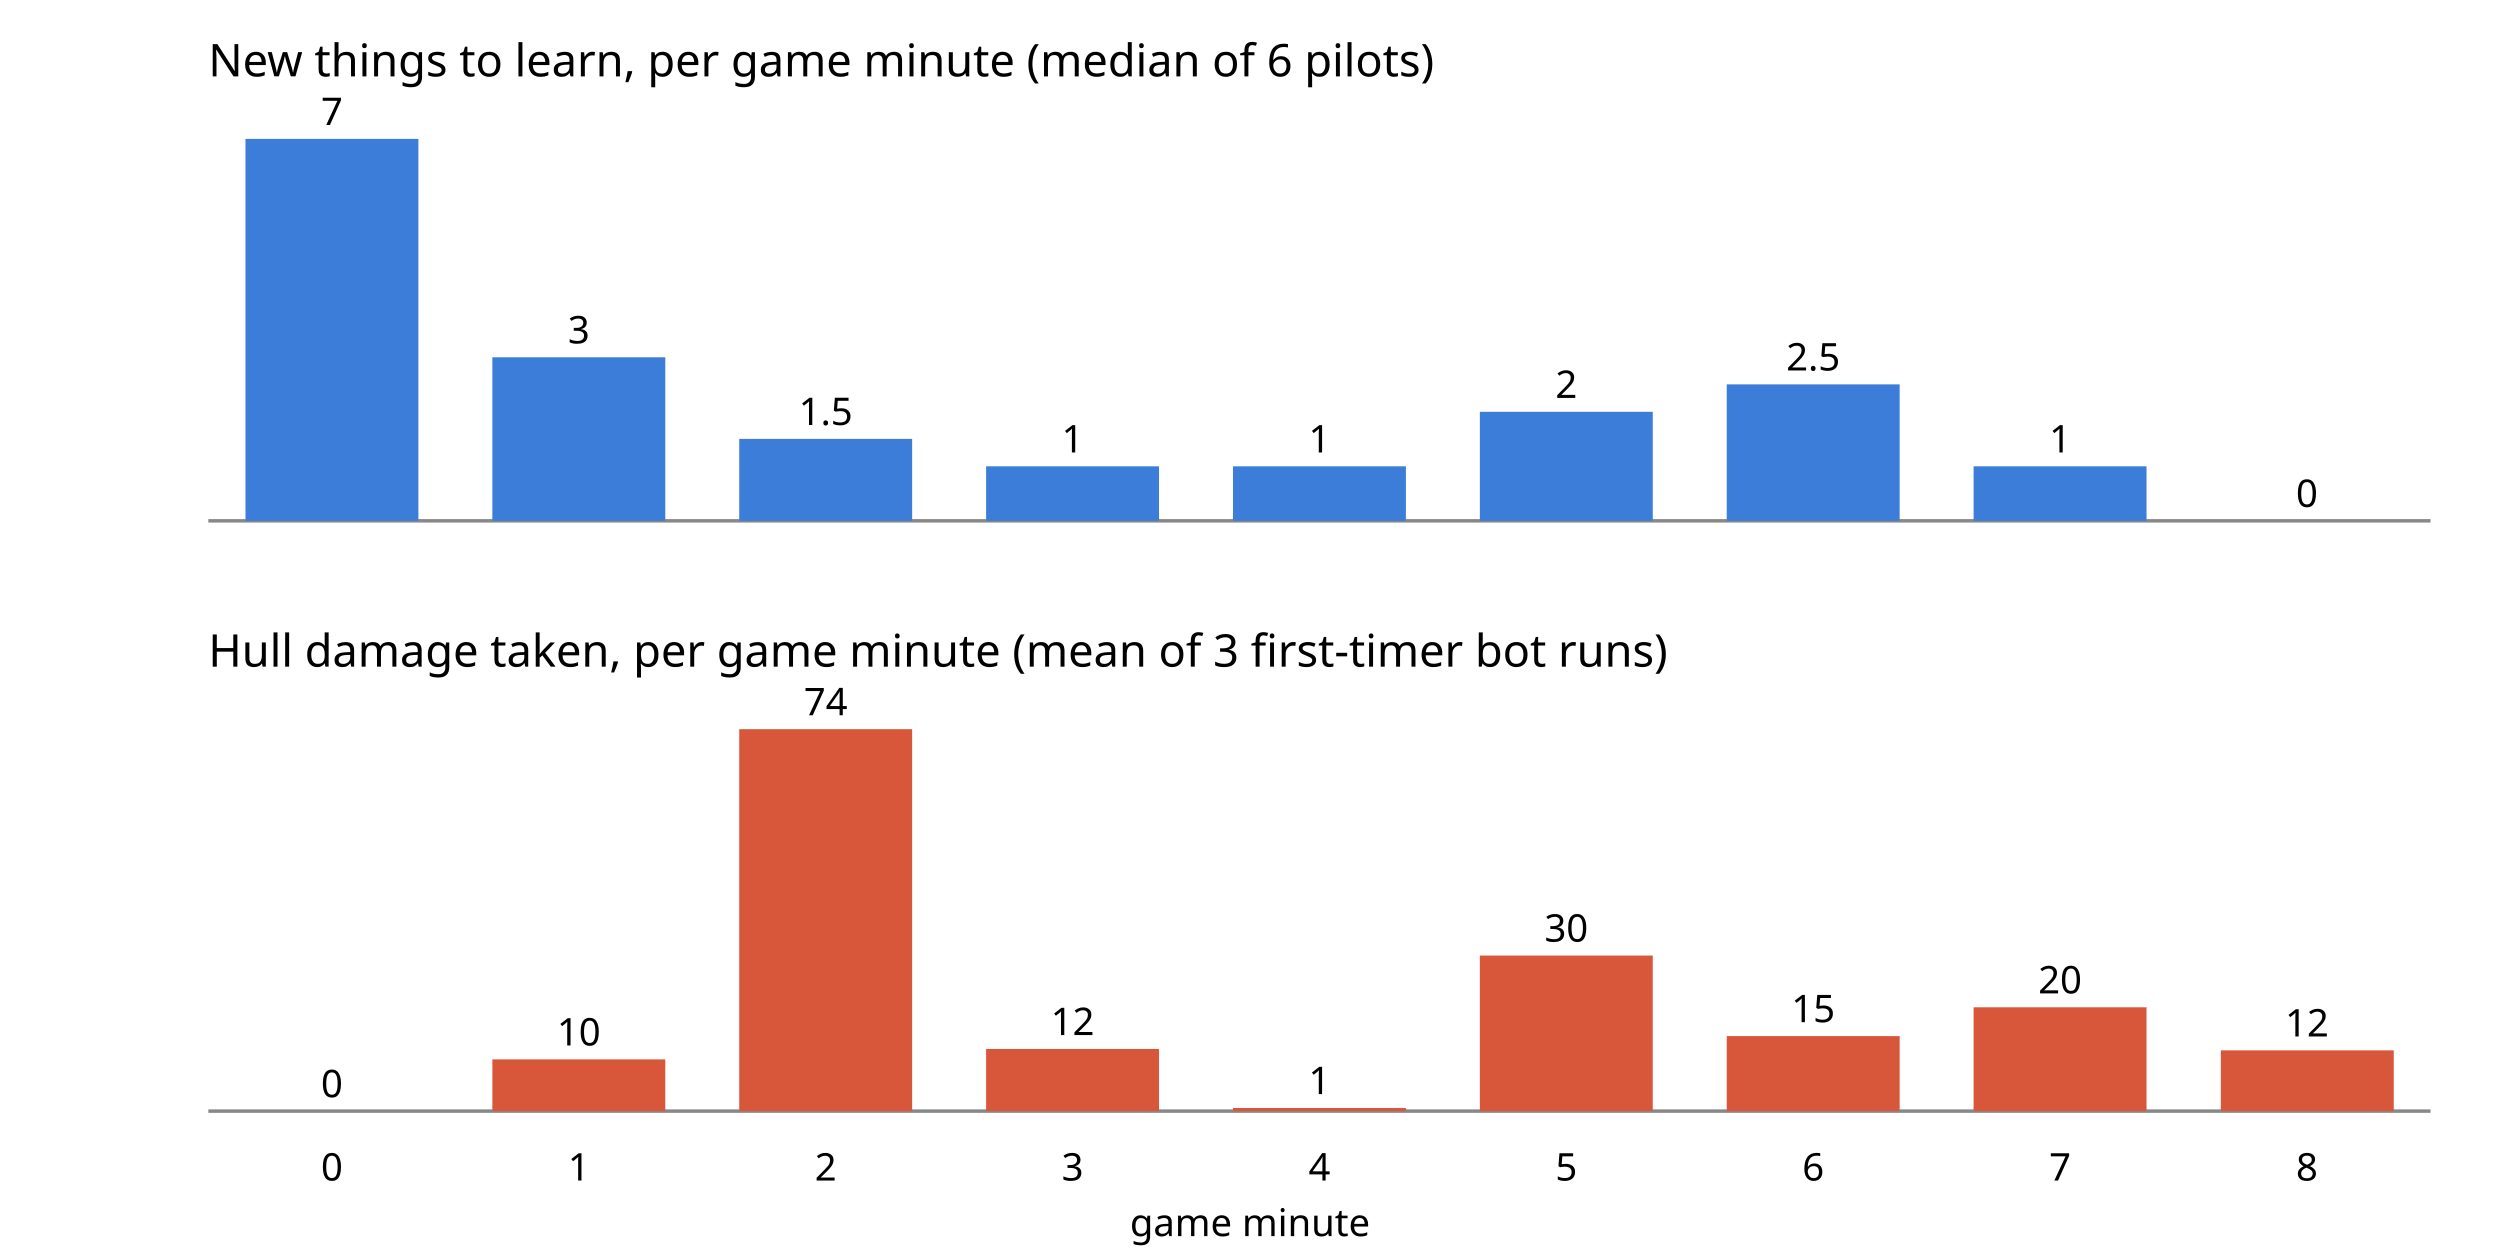
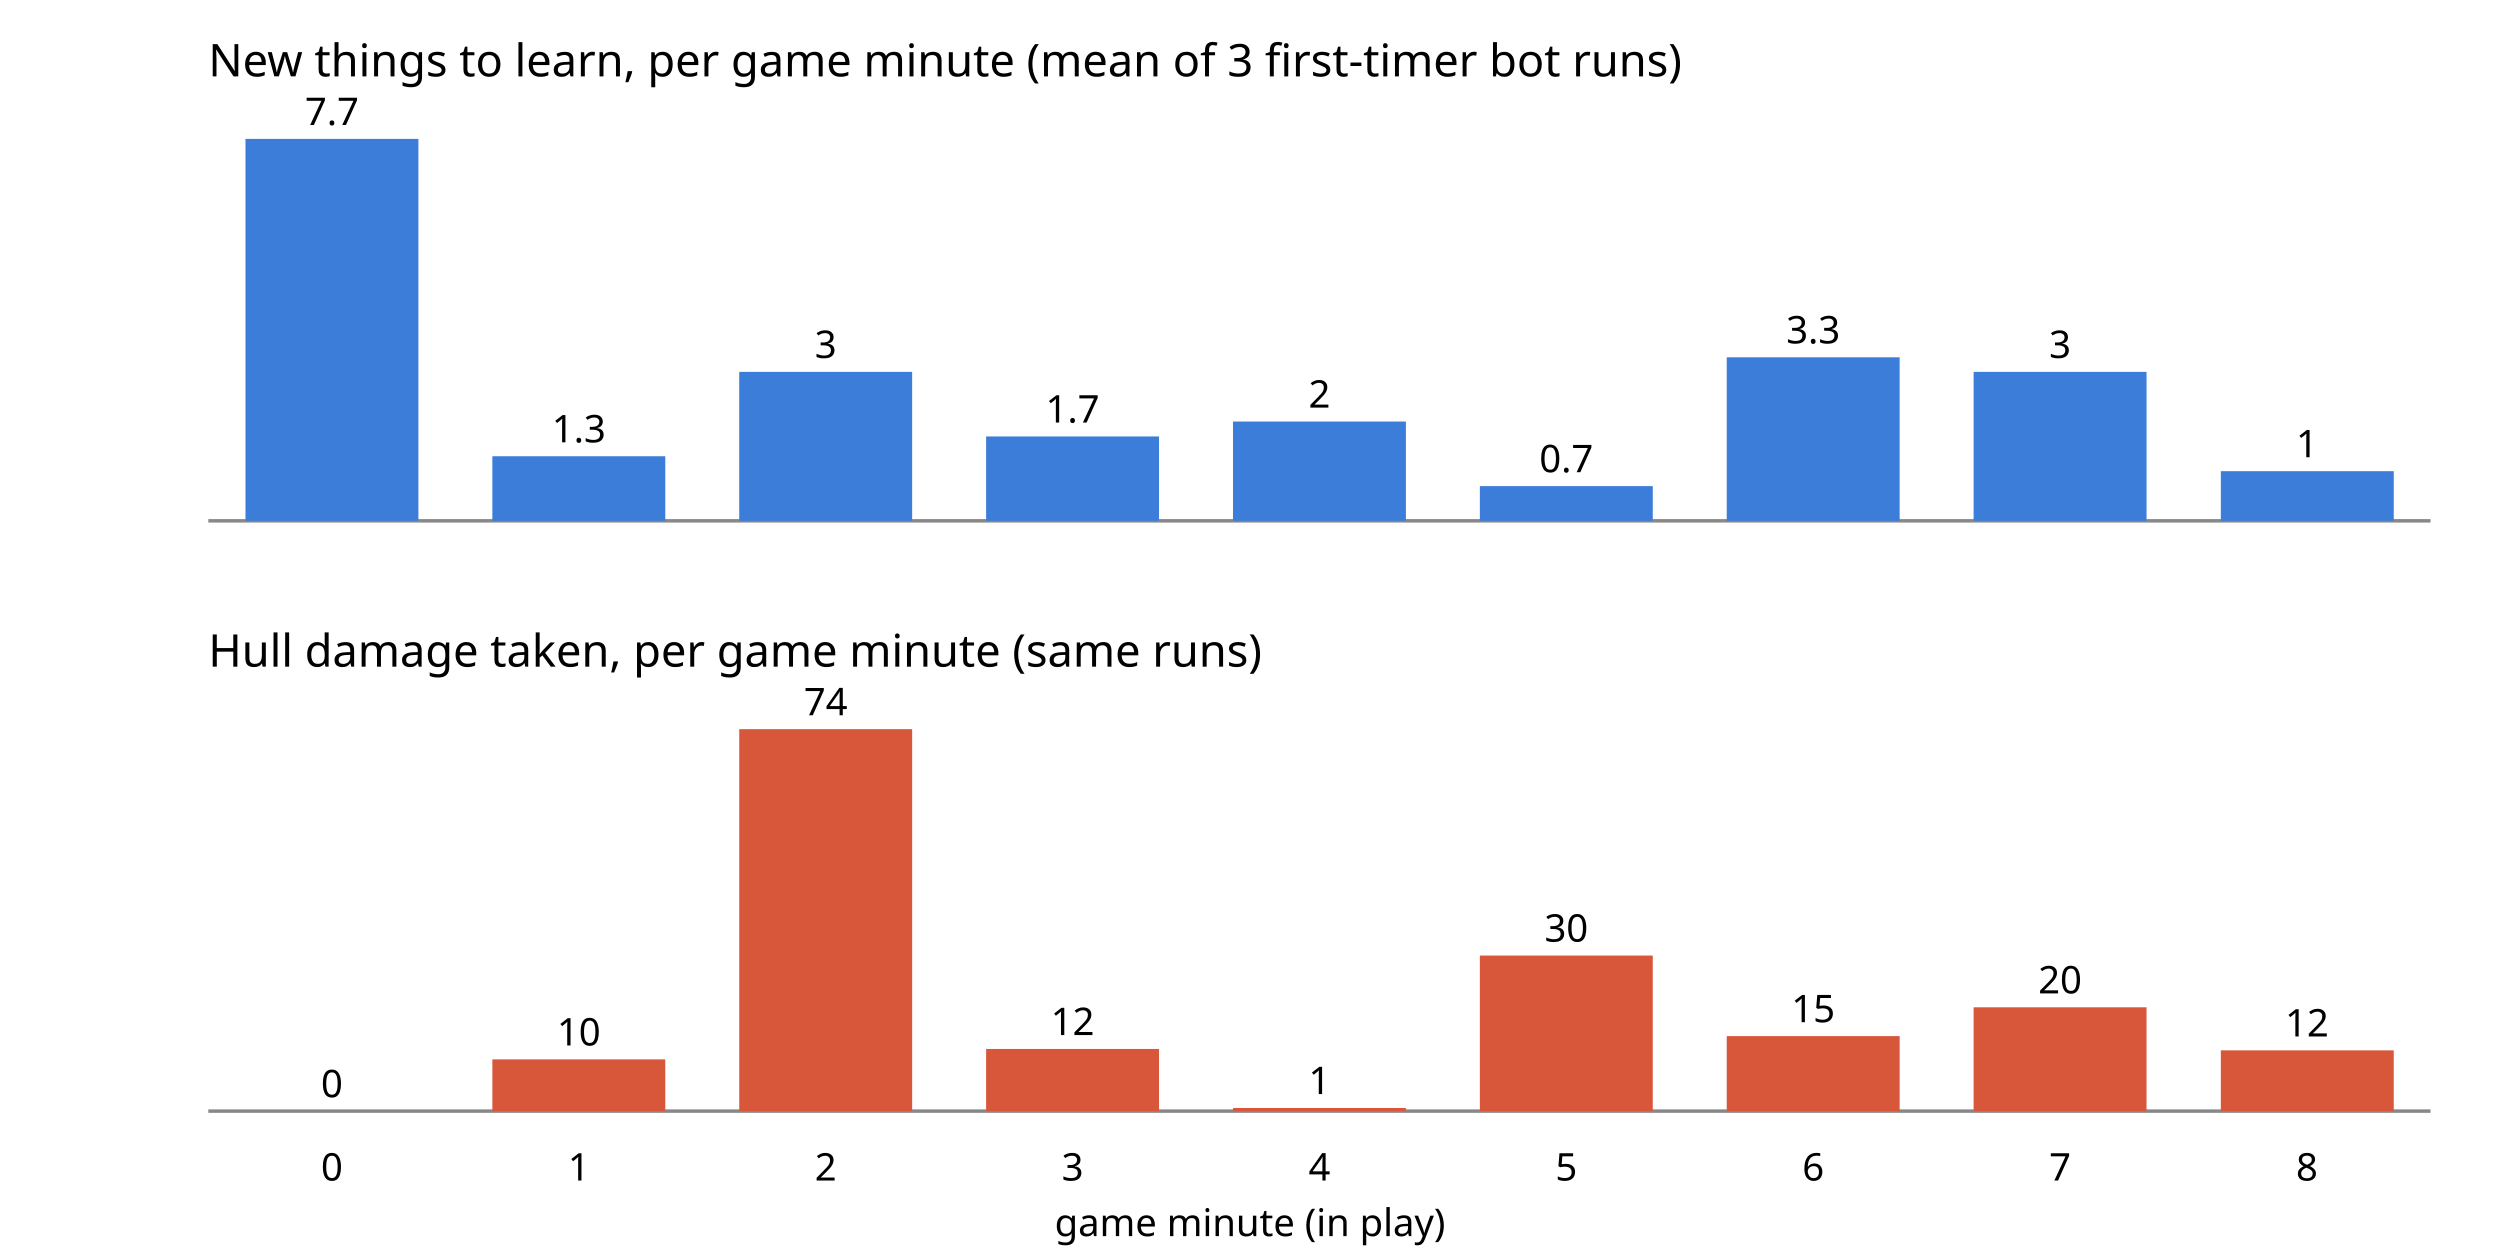
<svg xmlns="http://www.w3.org/2000/svg" width="720" height="360" font-family="sans-serif">
  <rect width="720" height="360" fill="#fff" />
-   <text x="60" y="22" font-size="13">New things to learn, per game minute (median of 6 pilots)</text>
+   <text x="60" y="22" font-size="13">New things to learn, per game minute (mean of 3 first-timer bot runs)</text>
  <line x1="60" y1="150" x2="700" y2="150" stroke="#888" />
-   <text x="60" y="192" font-size="13">Hull damage taken, per game minute (mean of 3 first-timer bot runs)</text>
+   <text x="60" y="192" font-size="13">Hull damage taken, per game minute (same runs)</text>
  <line x1="60" y1="320" x2="700" y2="320" stroke="#888" />
  <rect x="70.7" y="40.0" width="49.8" height="110.0" fill="#3b7dd8" />
-   <text x="95.6" y="36.0" font-size="11" text-anchor="middle">7</text>
+   <text x="95.6" y="36.0" font-size="11" text-anchor="middle">7.7</text>
  <rect x="70.7" y="320.0" width="49.8" height="0.0" fill="#d8573b" />
  <text x="95.6" y="316.0" font-size="11" text-anchor="middle">0</text>
  <text x="95.6" y="340" font-size="11" text-anchor="middle">0</text>
-   <rect x="141.8" y="102.9" width="49.8" height="47.1" fill="#3b7dd8" />
-   <text x="166.7" y="98.9" font-size="11" text-anchor="middle">3</text>
+   <rect x="141.8" y="131.4" width="49.8" height="18.6" fill="#3b7dd8" />
+   <text x="166.7" y="127.4" font-size="11" text-anchor="middle">1.3</text>
  <rect x="141.8" y="305.1" width="49.8" height="14.9" fill="#d8573b" />
  <text x="166.7" y="301.1" font-size="11" text-anchor="middle">10</text>
  <text x="166.7" y="340" font-size="11" text-anchor="middle">1</text>
-   <rect x="212.9" y="126.4" width="49.8" height="23.6" fill="#3b7dd8" />
-   <text x="237.8" y="122.4" font-size="11" text-anchor="middle">1.5</text>
+   <rect x="212.9" y="107.1" width="49.8" height="42.9" fill="#3b7dd8" />
+   <text x="237.8" y="103.1" font-size="11" text-anchor="middle">3</text>
  <rect x="212.9" y="210.0" width="49.8" height="110.0" fill="#d8573b" />
  <text x="237.8" y="206.0" font-size="11" text-anchor="middle">74</text>
  <text x="237.8" y="340" font-size="11" text-anchor="middle">2</text>
-   <rect x="284.0" y="134.3" width="49.8" height="15.7" fill="#3b7dd8" />
-   <text x="308.9" y="130.3" font-size="11" text-anchor="middle">1</text>
+   <rect x="284.0" y="125.7" width="49.8" height="24.3" fill="#3b7dd8" />
+   <text x="308.9" y="121.7" font-size="11" text-anchor="middle">1.7</text>
  <rect x="284.0" y="302.1" width="49.8" height="17.9" fill="#d8573b" />
  <text x="308.9" y="298.1" font-size="11" text-anchor="middle">12</text>
  <text x="308.9" y="340" font-size="11" text-anchor="middle">3</text>
-   <rect x="355.1" y="134.3" width="49.8" height="15.7" fill="#3b7dd8" />
-   <text x="380.0" y="130.3" font-size="11" text-anchor="middle">1</text>
+   <rect x="355.1" y="121.4" width="49.8" height="28.6" fill="#3b7dd8" />
+   <text x="380.0" y="117.4" font-size="11" text-anchor="middle">2</text>
  <rect x="355.1" y="319.1" width="49.8" height="0.9" fill="#d8573b" />
  <text x="380.0" y="315.1" font-size="11" text-anchor="middle">1</text>
  <text x="380.0" y="340" font-size="11" text-anchor="middle">4</text>
-   <rect x="426.2" y="118.6" width="49.8" height="31.4" fill="#3b7dd8" />
-   <text x="451.1" y="114.6" font-size="11" text-anchor="middle">2</text>
+   <rect x="426.2" y="140.0" width="49.8" height="10.0" fill="#3b7dd8" />
+   <text x="451.1" y="136.0" font-size="11" text-anchor="middle">0.7</text>
  <rect x="426.2" y="275.2" width="49.8" height="44.8" fill="#d8573b" />
  <text x="451.1" y="271.2" font-size="11" text-anchor="middle">30</text>
  <text x="451.1" y="340" font-size="11" text-anchor="middle">5</text>
-   <rect x="497.3" y="110.7" width="49.8" height="39.3" fill="#3b7dd8" />
-   <text x="522.2" y="106.7" font-size="11" text-anchor="middle">2.5</text>
+   <rect x="497.3" y="102.9" width="49.8" height="47.1" fill="#3b7dd8" />
+   <text x="522.2" y="98.9" font-size="11" text-anchor="middle">3.3</text>
  <rect x="497.3" y="298.4" width="49.8" height="21.6" fill="#d8573b" />
  <text x="522.2" y="294.4" font-size="11" text-anchor="middle">15</text>
  <text x="522.2" y="340" font-size="11" text-anchor="middle">6</text>
-   <rect x="568.4" y="134.3" width="49.8" height="15.7" fill="#3b7dd8" />
-   <text x="593.3" y="130.3" font-size="11" text-anchor="middle">1</text>
+   <rect x="568.4" y="107.1" width="49.8" height="42.9" fill="#3b7dd8" />
+   <text x="593.3" y="103.1" font-size="11" text-anchor="middle">3</text>
  <rect x="568.4" y="290.1" width="49.8" height="29.9" fill="#d8573b" />
  <text x="593.3" y="286.1" font-size="11" text-anchor="middle">20</text>
  <text x="593.3" y="340" font-size="11" text-anchor="middle">7</text>
-   <rect x="639.6" y="150.0" width="49.8" height="0.0" fill="#3b7dd8" />
-   <text x="664.4" y="146.0" font-size="11" text-anchor="middle">0</text>
+   <rect x="639.6" y="135.7" width="49.8" height="14.3" fill="#3b7dd8" />
+   <text x="664.4" y="131.7" font-size="11" text-anchor="middle">1</text>
  <rect x="639.6" y="302.5" width="49.8" height="17.5" fill="#d8573b" />
  <text x="664.4" y="298.5" font-size="11" text-anchor="middle">12</text>
  <text x="664.4" y="340" font-size="11" text-anchor="middle">8</text>
-   <text x="360" y="356" font-size="11" text-anchor="middle">game minute</text>
+   <text x="360" y="356" font-size="11" text-anchor="middle">game minute (in play)</text>
</svg>
